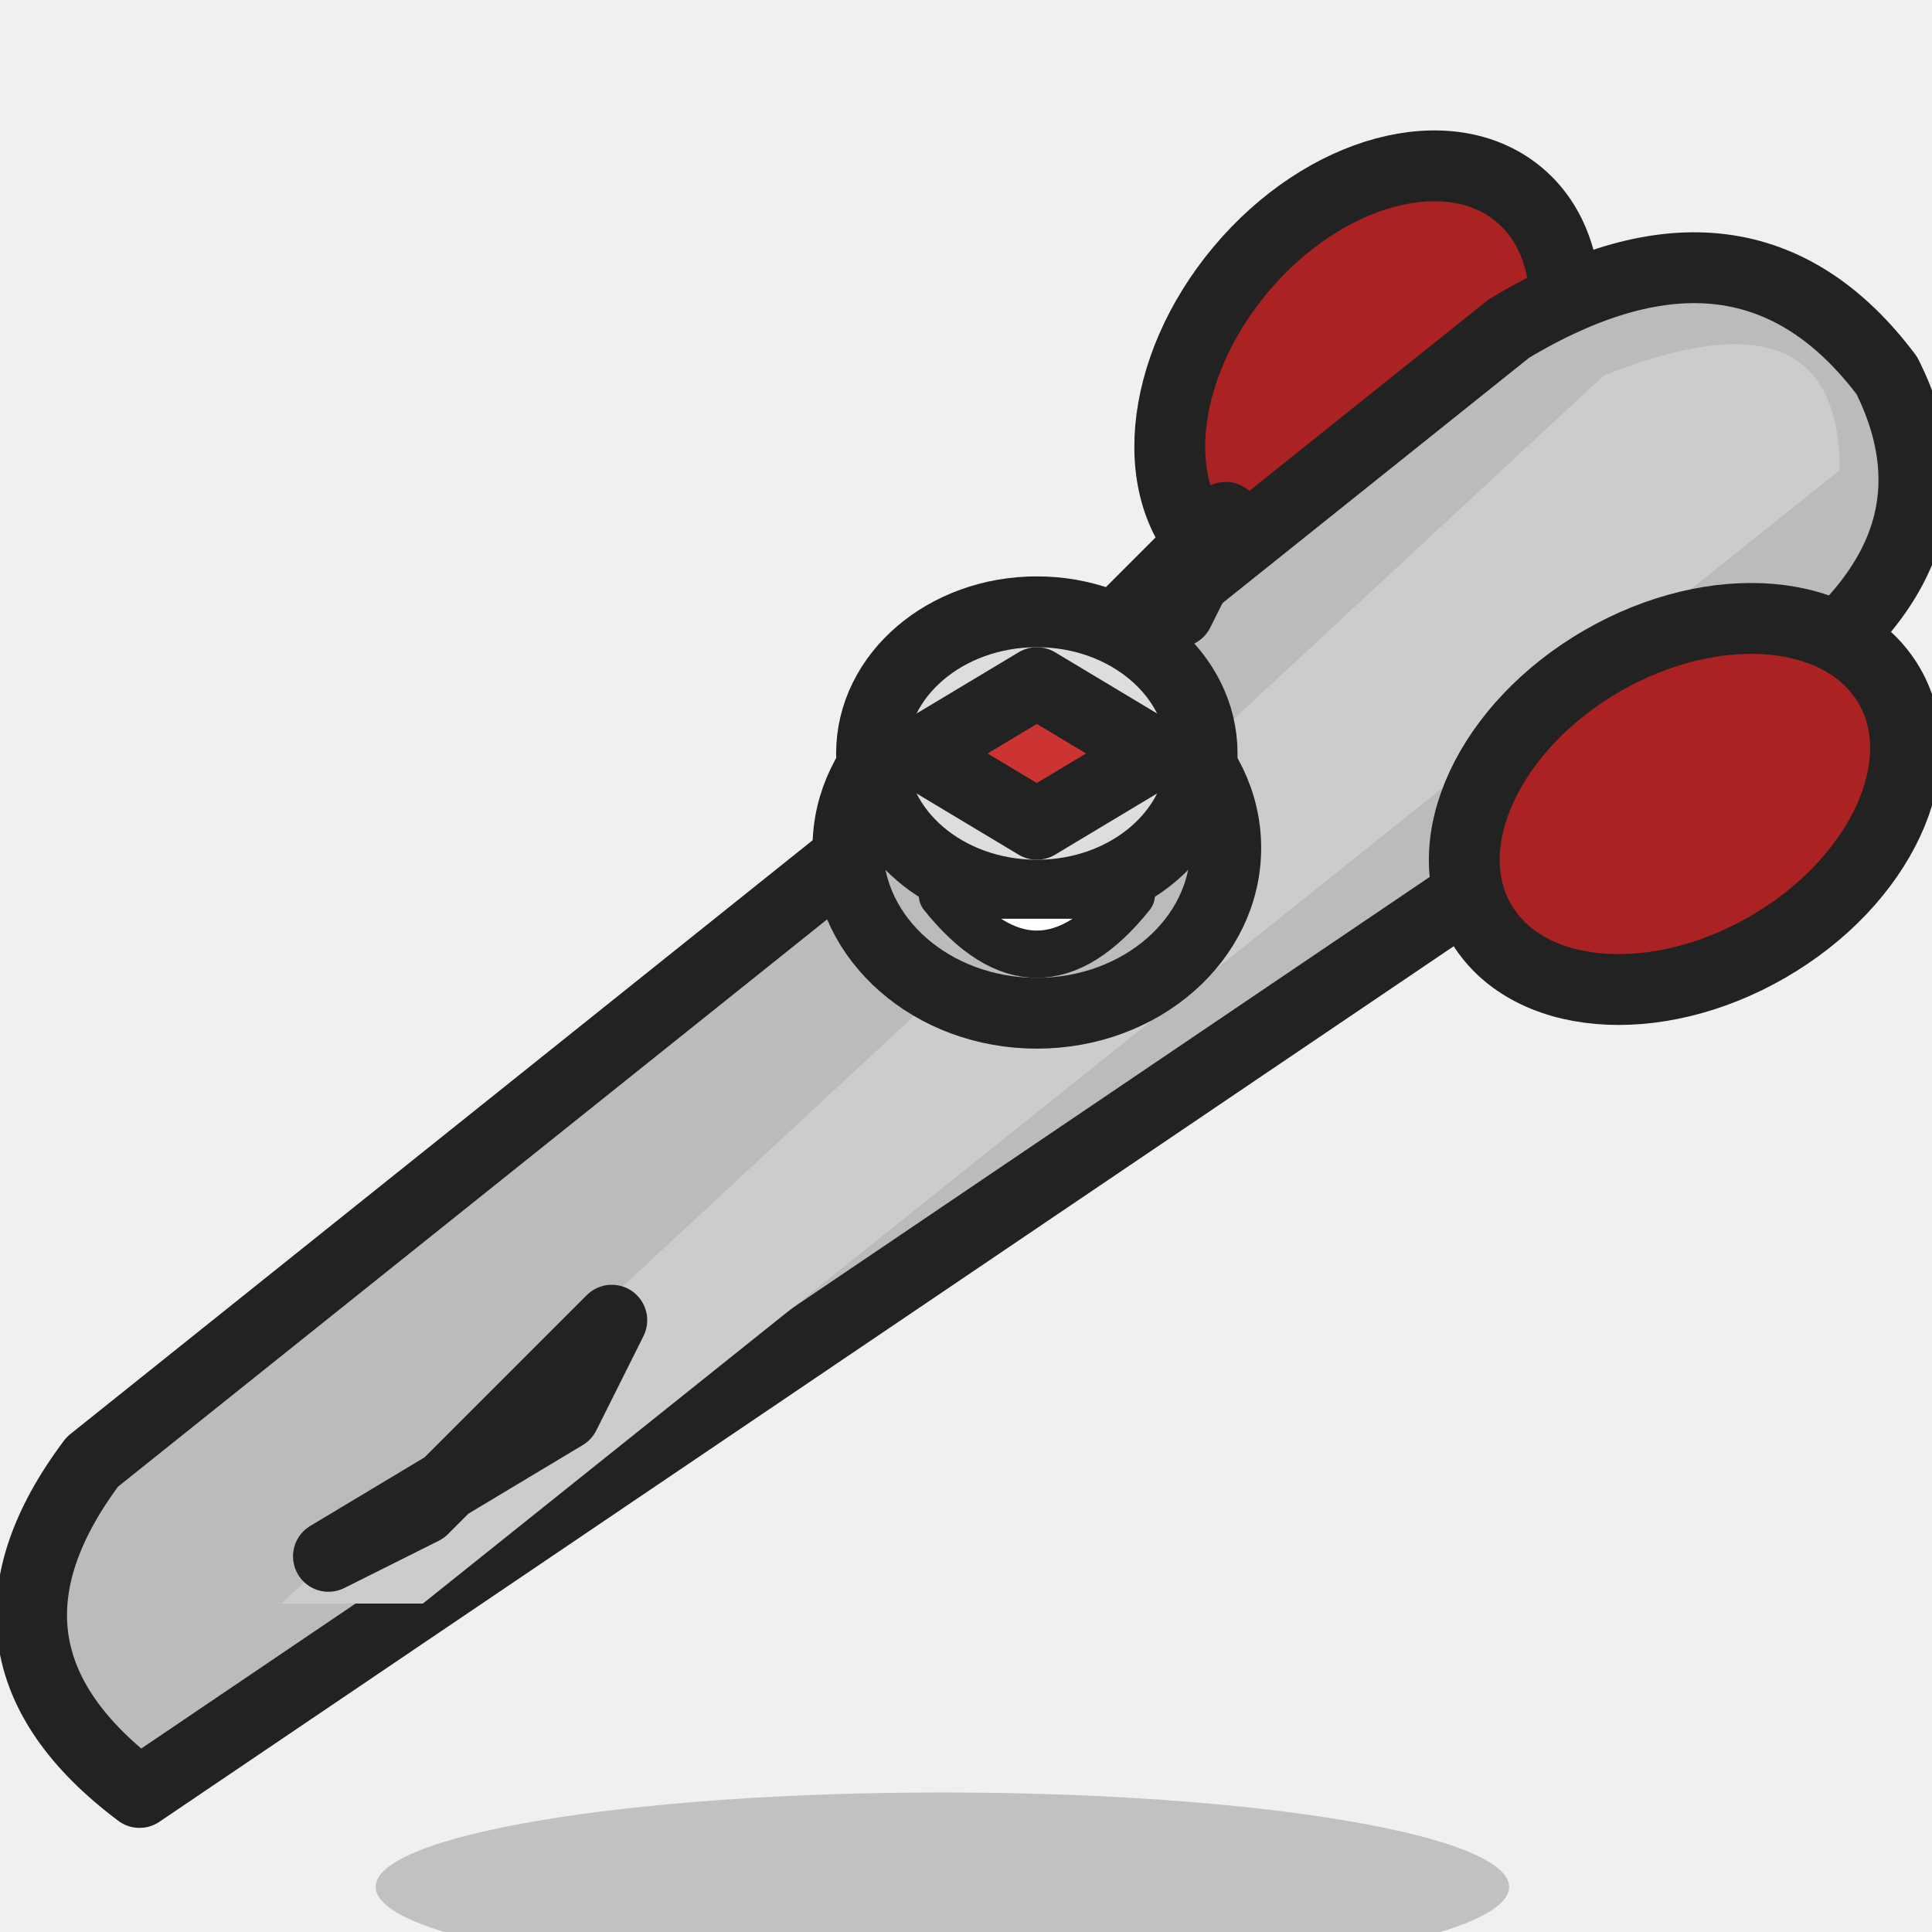
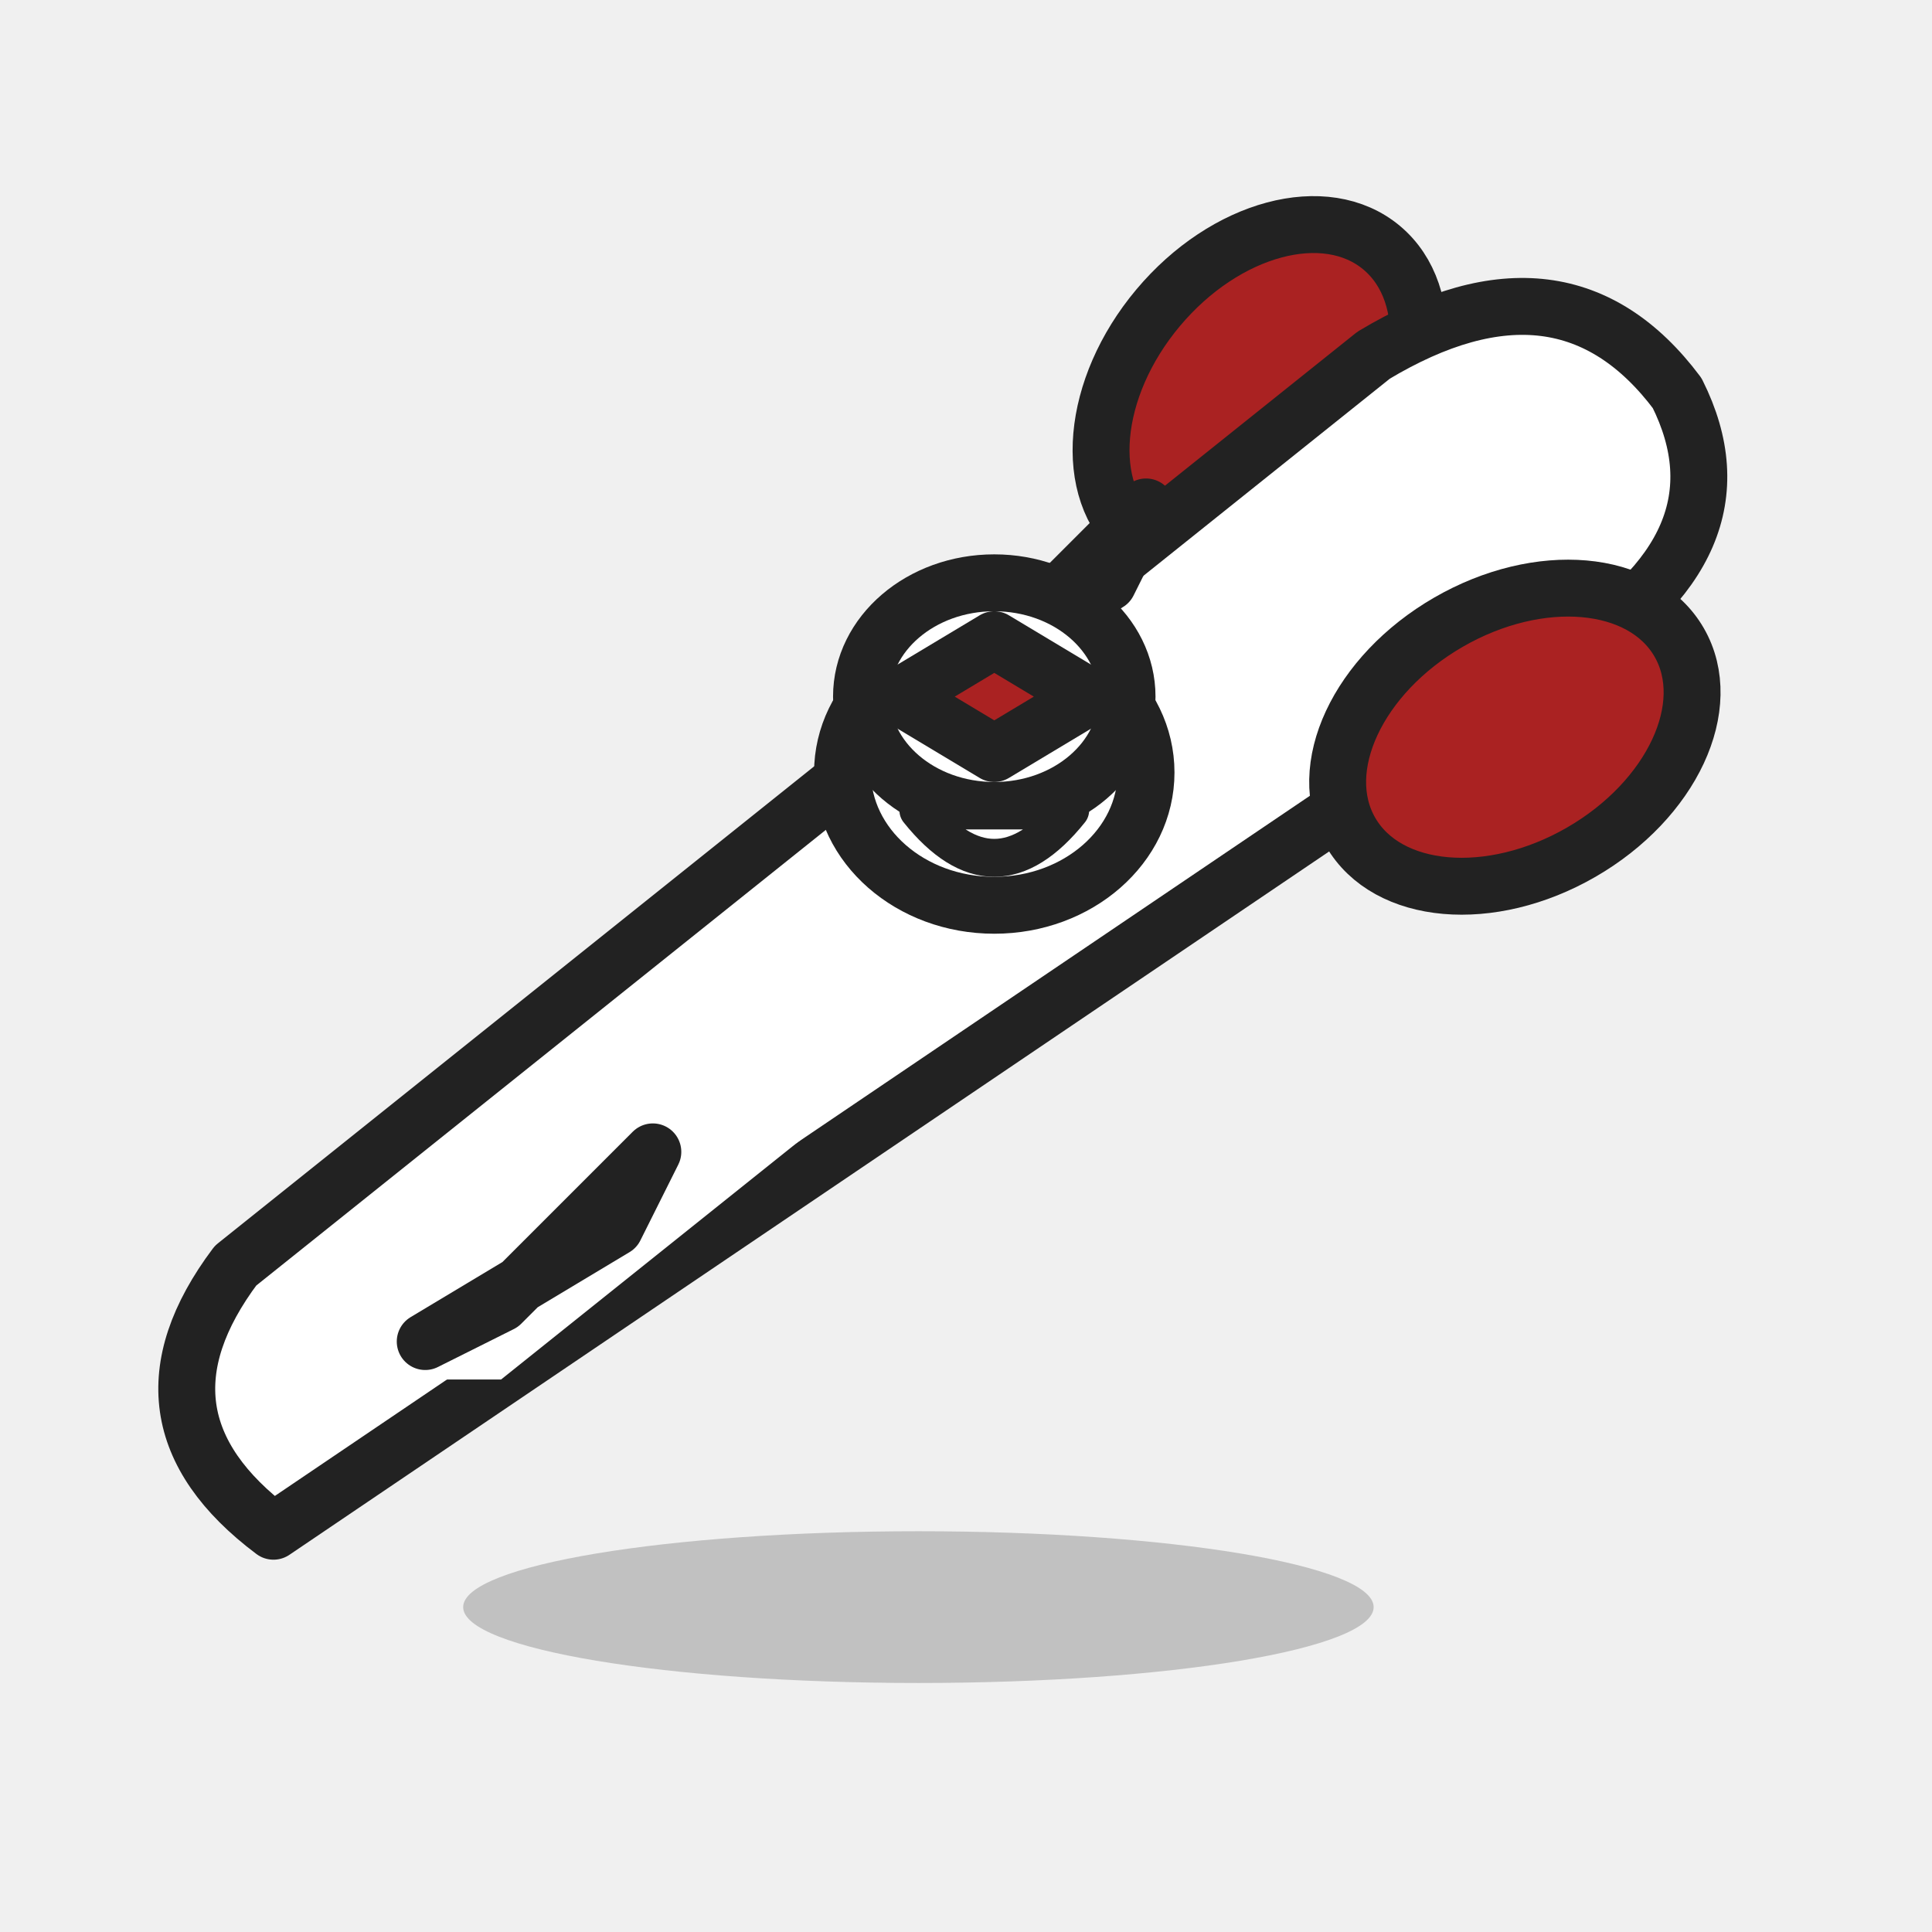
<svg xmlns="http://www.w3.org/2000/svg" viewBox="0 0 45 45">
-   <g transform="translate(22.5 22.5) scale(1.1) translate(-22.5 -22.5)" stroke="#222" stroke-linecap="round" stroke-linejoin="round" stroke-width="1.5">
-     <ellipse fill="#555" cx="22" cy="42" rx="12" ry="2" stroke="none" opacity="0.3" />
-     <ellipse fill="#a22" cx="31" cy="10" rx="5" ry="3.5" transform="rotate(-50 31 10)" />
-     <path fill="#bbb" d="M5 40 Q1 37 4 33 L34 9 Q39 6 42 10 Q44 14 39 17z" />
-     <path fill="#ccc" stroke="none" d="M8 36 L36 10 Q41 8 41 12 L11 36z" />
-     <ellipse fill="#a22" cx="16" cy="34" rx="5" ry="3.5" transform="rotate(-30 -1 -14)" />
-     <path fill="#aaa" d="M14 32 L9 35 L11 34 L15 30z" />
-     <path fill="#aaa" d="M27 15 L22 18 L24 17 L28 13z" />
-     <ellipse fill="#bbb" cx="24" cy="20" rx="4" ry="3.5" />
-     <ellipse fill="#ddd" cx="24" cy="18" rx="3.5" ry="3" />
-     <path fill="#c33" d="M21.5 18 L24 16.5 L26.5 18 L24 19.5z" />
-     <path fill="#fff" stroke="#222" stroke-width="1" d="M22 21 Q24 23.5 26 21z" />
+   <g transform="translate(22.5 39.2) scale(0.8033 0.8033) translate(-23.33 -46.15)">
+     <g transform="translate(22.5 22.5) scale(1.1) translate(-22.5 -22.5)" stroke="#222" stroke-linecap="round" stroke-linejoin="round" stroke-width="1.5">
+       <ellipse fill="#555" cx="22" cy="42" rx="12" ry="2" stroke="none" opacity="0.3" />
+       <ellipse fill="#a22" cx="31" cy="10" rx="5" ry="3.5" transform="rotate(-50 31 10)" />
+       <path fill="#fff" d="M5 40 Q1 37 4 33 L34 9 Q39 6 42 10 Q44 14 39 17z" />
+       <path fill="#fff" stroke="none" d="M8 36 L36 10 Q41 8 41 12 L11 36z" />
+       <ellipse fill="#a22" cx="16" cy="34" rx="5" ry="3.5" transform="rotate(-30 -1 -14)" />
+       <path fill="#fff" d="M14 32 L9 35 L11 34 L15 30z" />
+       <path fill="#fff" d="M27 15 L22 18 L24 17 L28 13z" />
+       <ellipse fill="#fff" cx="24" cy="20" rx="4" ry="3.5" />
+       <ellipse fill="#fff" cx="24" cy="18" rx="3.5" ry="3" />
+       <path fill="#a22" d="M21.5 18 L24 16.5 L26.5 18 L24 19.5z" />
+       <path fill="#fff" stroke="#222" stroke-width="1" d="M22 21 Q24 23.5 26 21z" />
+     </g>
  </g>
</svg>
